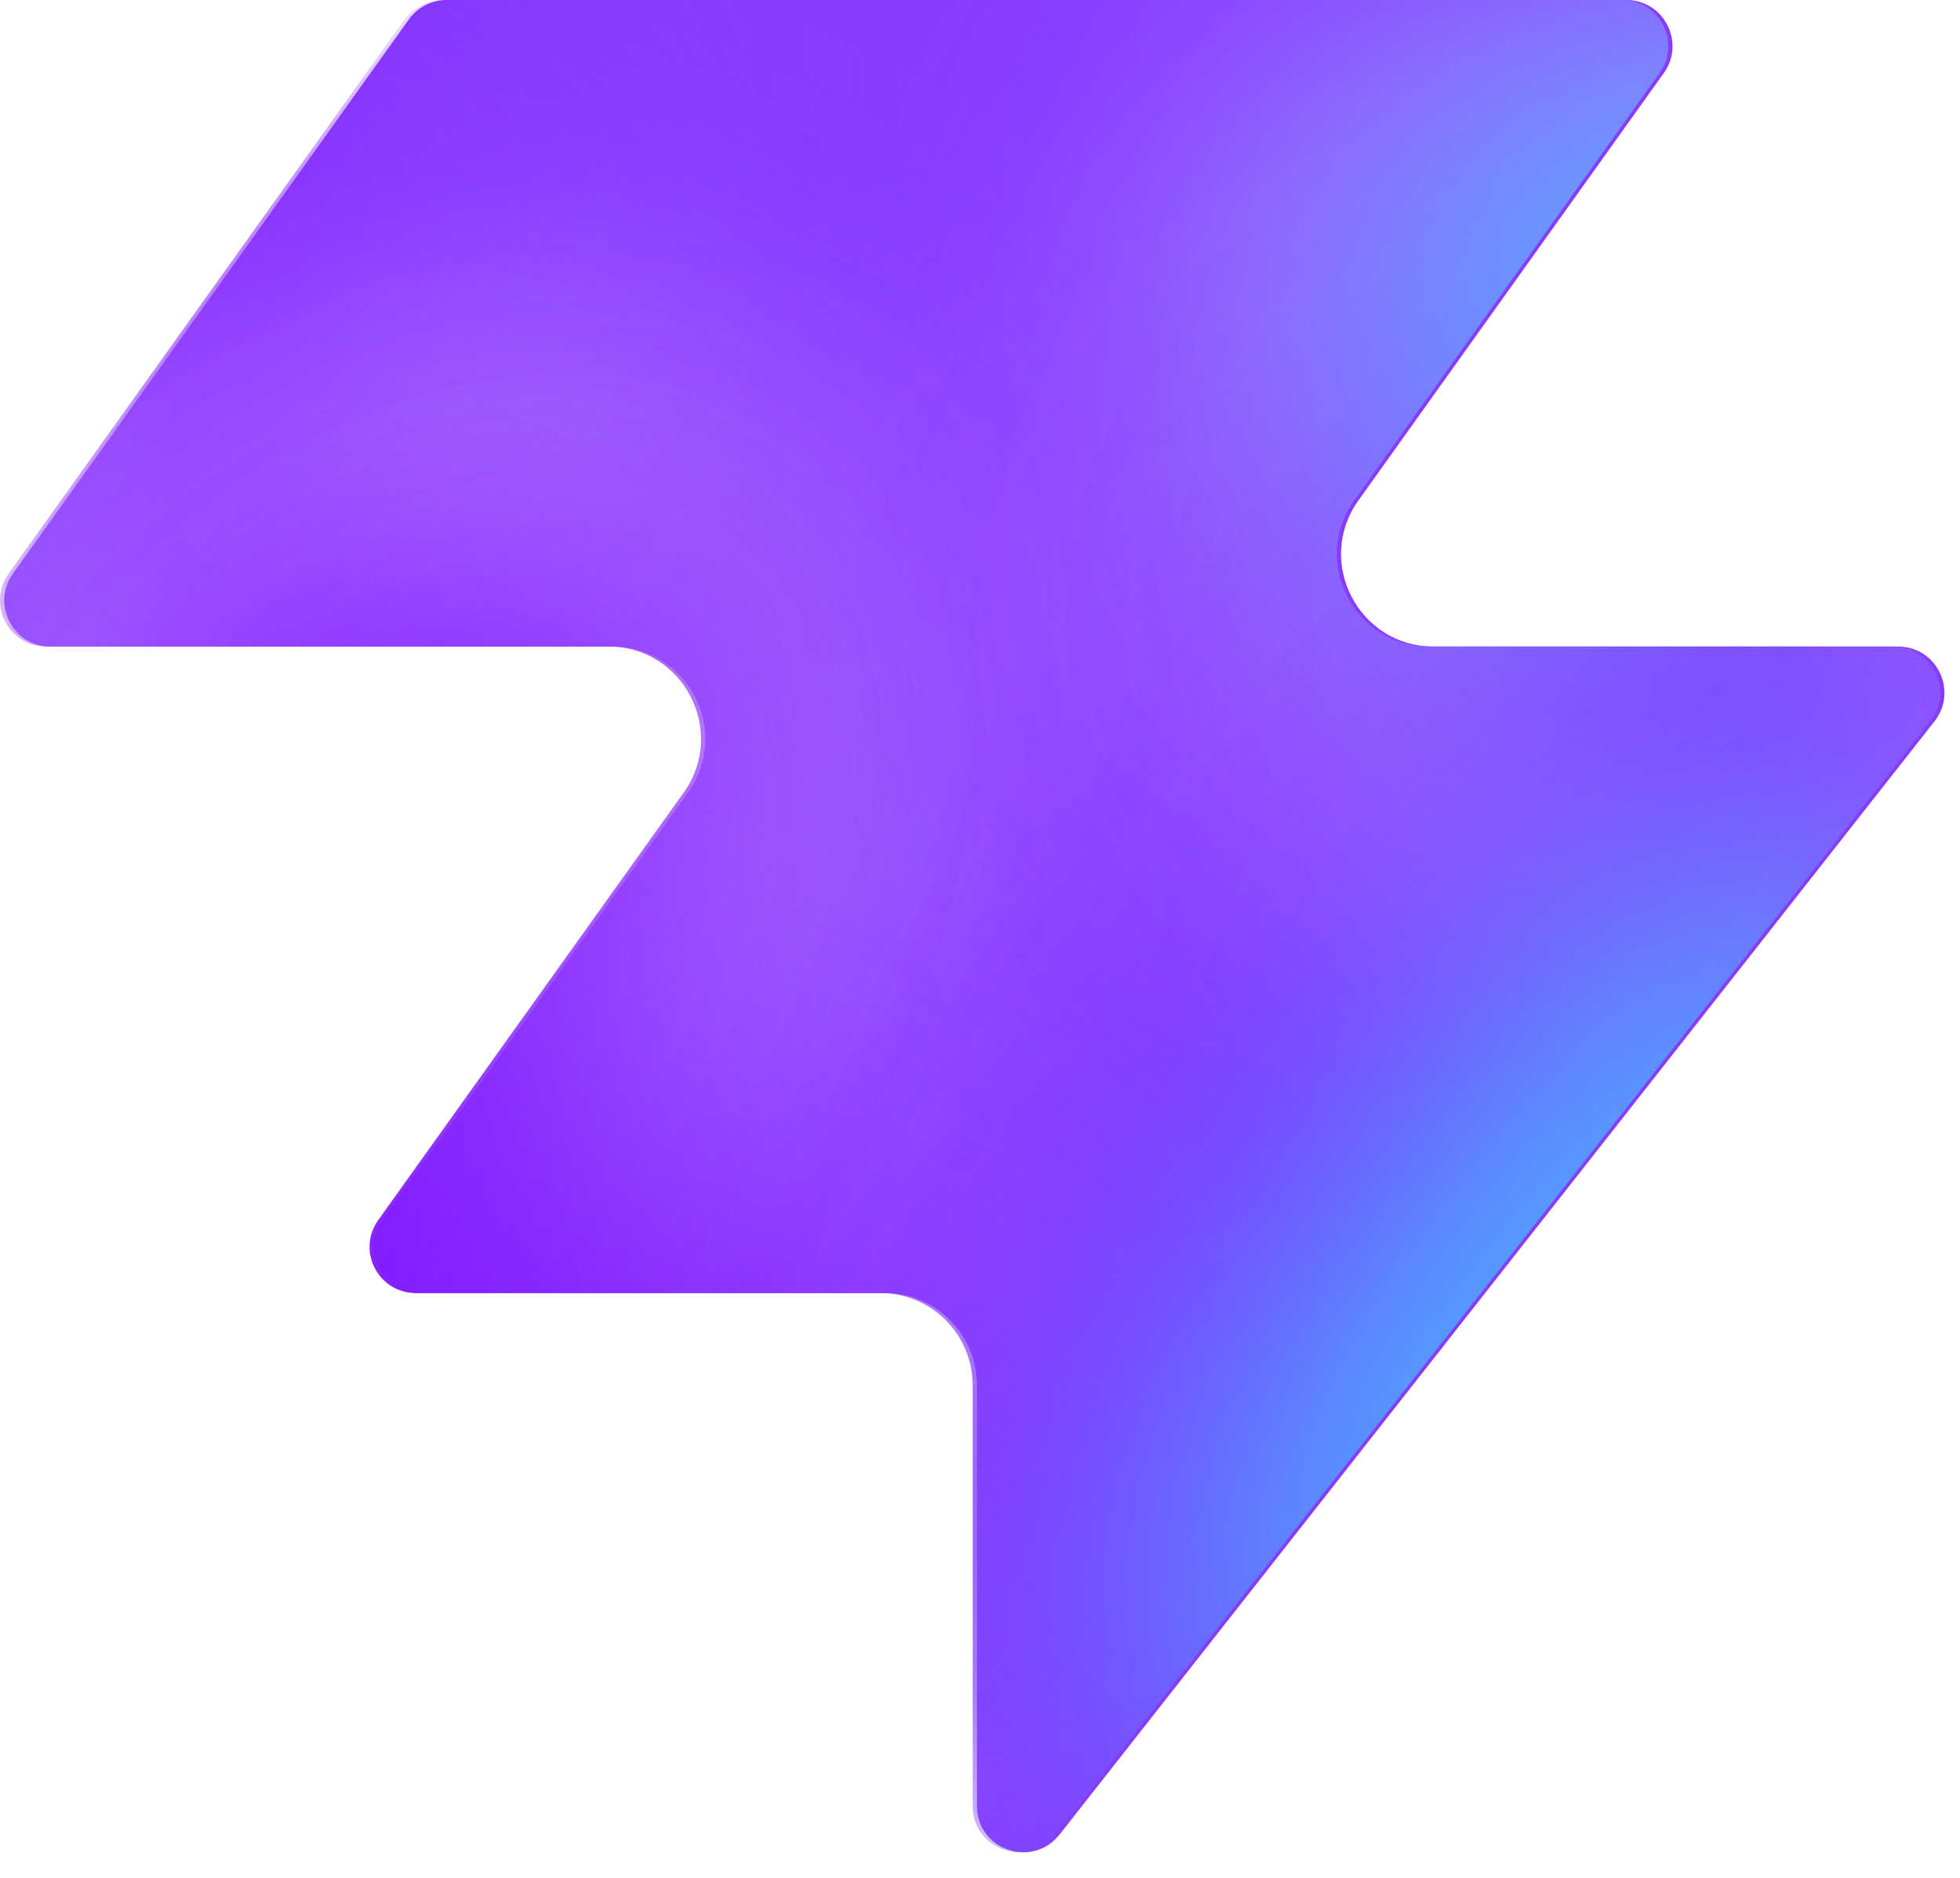
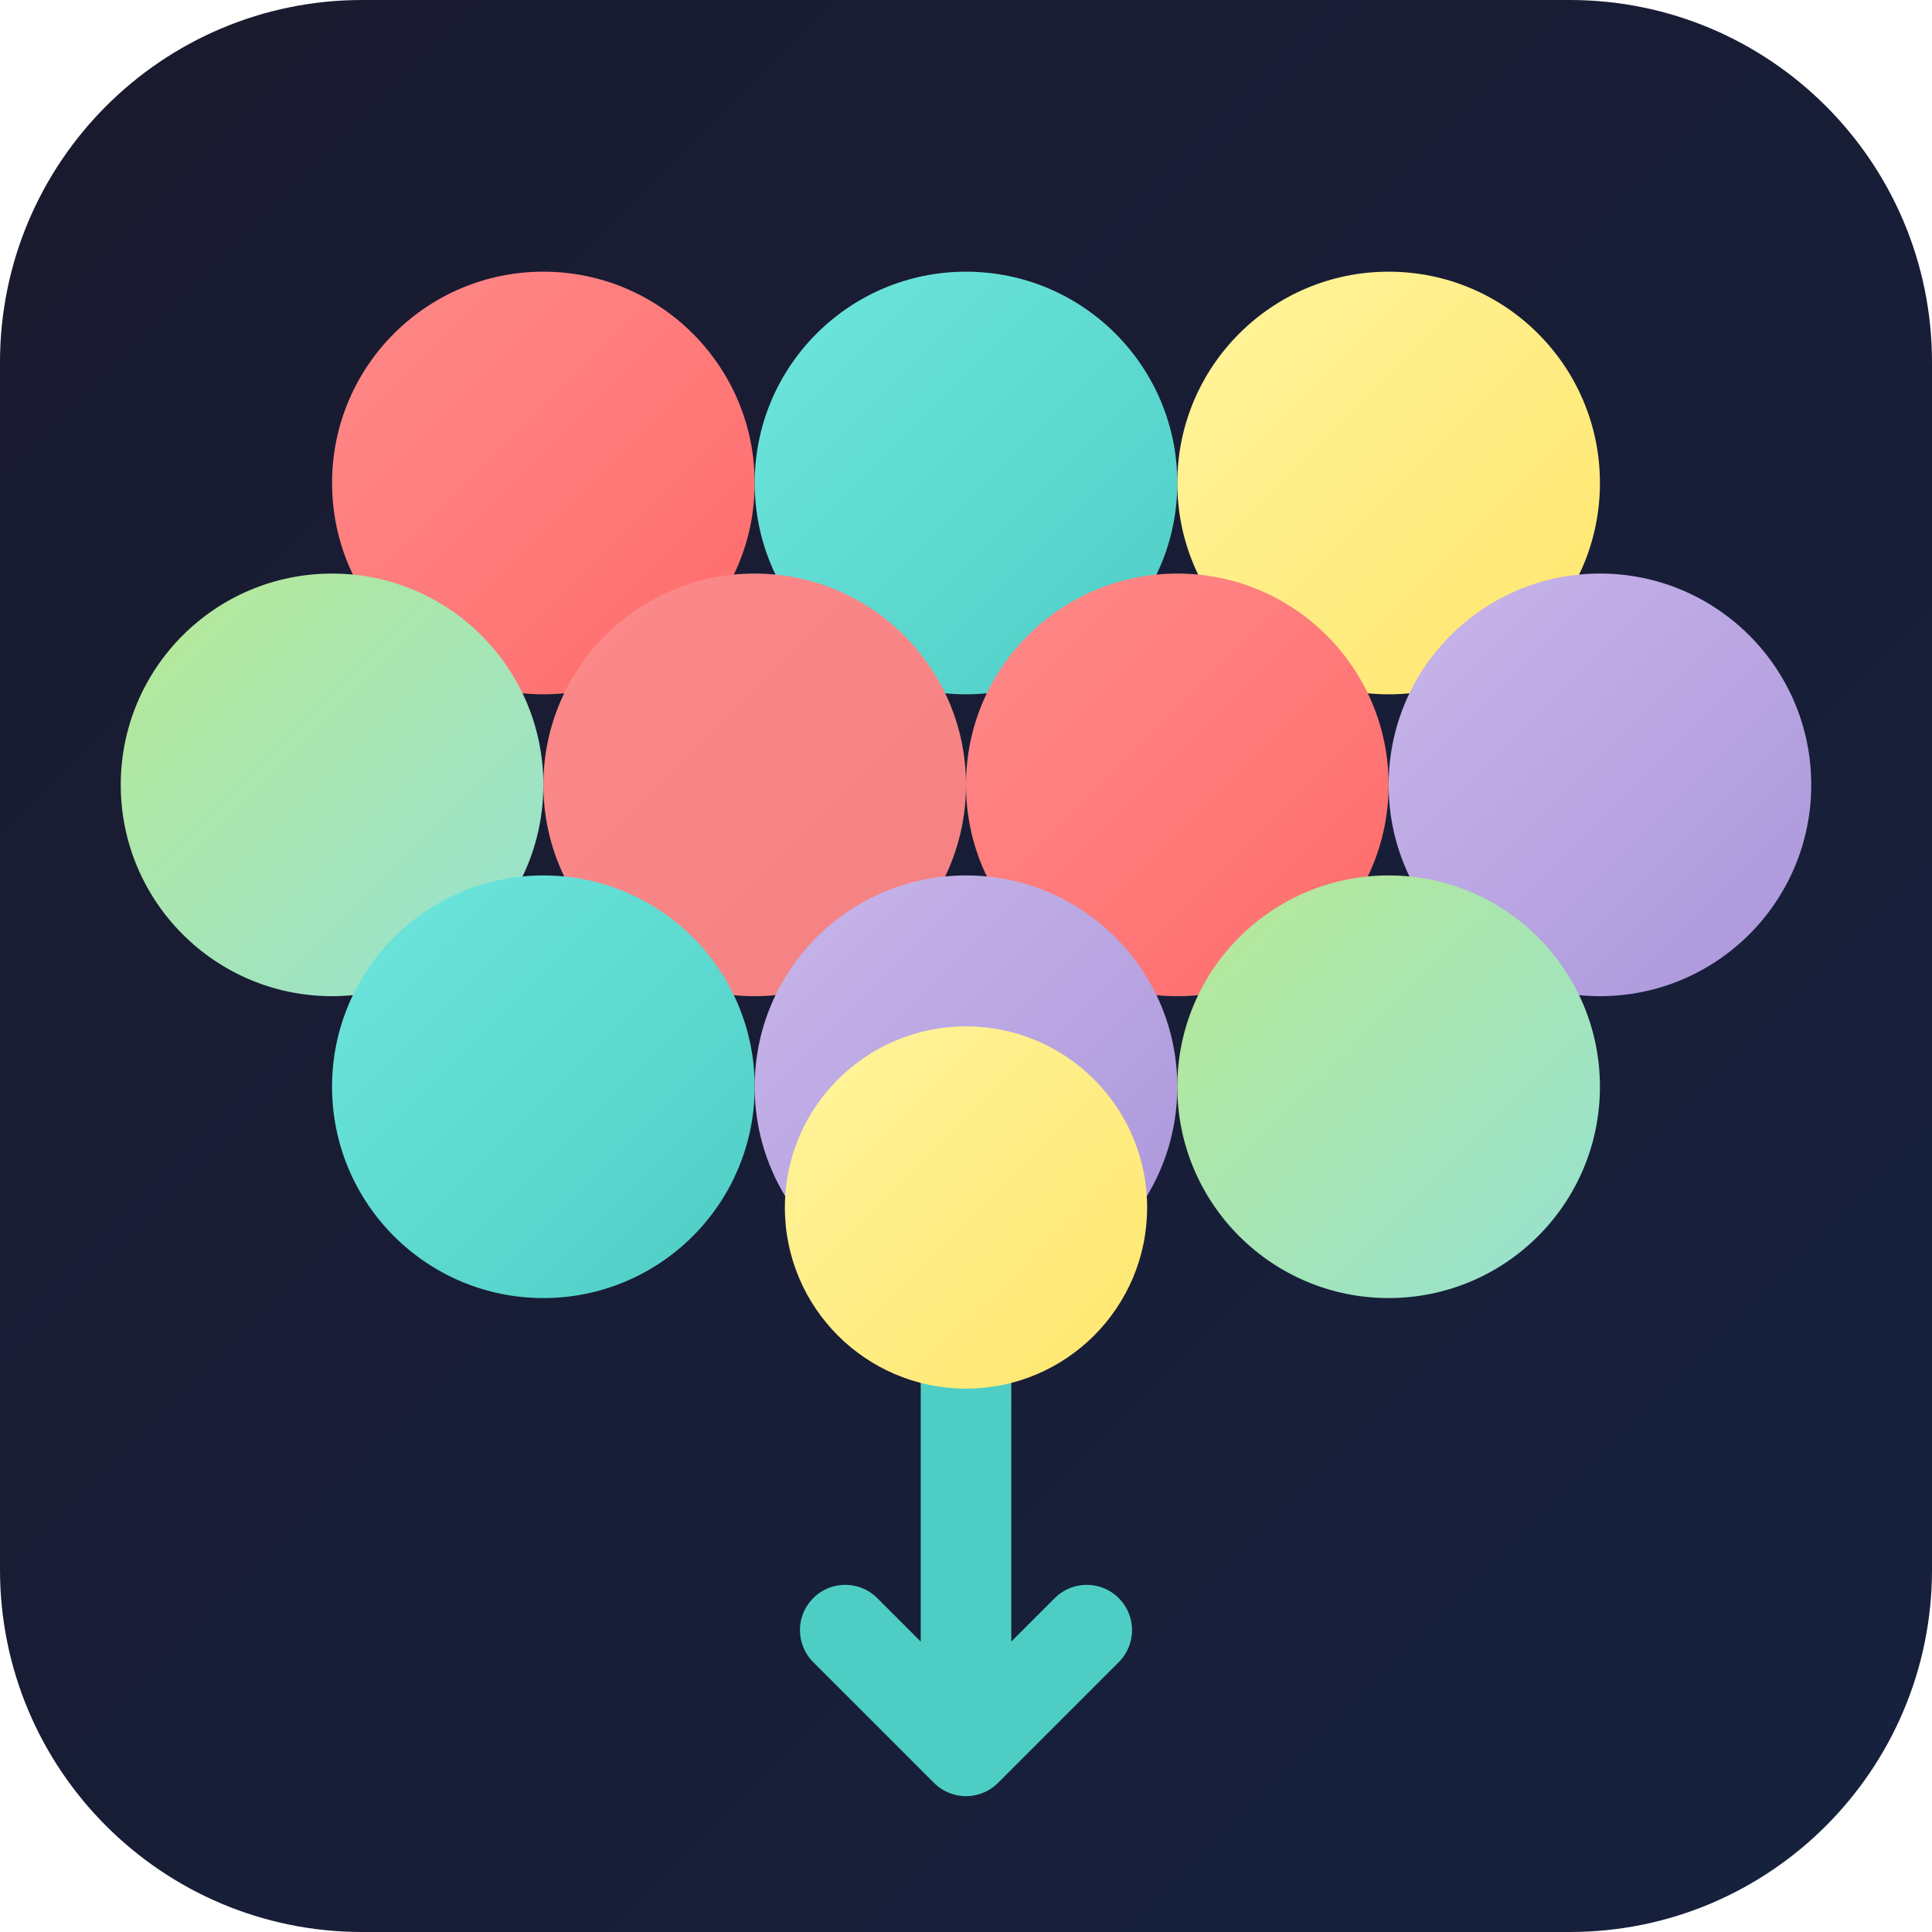
- <svg xmlns="http://www.w3.org/2000/svg" width="48" height="46" fill="none" viewBox="0 0 48 46">
-   <path fill="#863bff" d="M25.946 44.938c-.664.845-2.021.375-2.021-.698V33.937a2.26 2.26 0 0 0-2.262-2.262H10.287c-.92 0-1.456-1.04-.92-1.788l7.48-10.471c1.07-1.497 0-3.578-1.842-3.578H1.237c-.92 0-1.456-1.04-.92-1.788L10.013.474c.214-.297.556-.474.92-.474h28.894c.92 0 1.456 1.04.92 1.788l-7.48 10.471c-1.07 1.498 0 3.579 1.842 3.579h11.377c.943 0 1.473 1.088.89 1.83L25.947 44.94z" style="fill:#863bff;fill:color(display-p3 .525 .23 1);fill-opacity:1" />
-   <mask id="a" width="48" height="46" x="0" y="0" maskUnits="userSpaceOnUse" style="mask-type:alpha">
-     <path fill="#000" d="M25.842 44.938c-.664.844-2.021.375-2.021-.698V33.937a2.26 2.26 0 0 0-2.262-2.262H10.183c-.92 0-1.456-1.04-.92-1.788l7.48-10.471c1.07-1.498 0-3.579-1.842-3.579H1.133c-.92 0-1.456-1.04-.92-1.787L9.91.473c.214-.297.556-.474.92-.474h28.894c.92 0 1.456 1.04.92 1.788l-7.48 10.471c-1.07 1.498 0 3.578 1.842 3.578h11.377c.943 0 1.473 1.088.89 1.832L25.843 44.94z" style="fill:#000;fill-opacity:1" />
-   </mask>
-   <g mask="url(#a)">
-     <g filter="url(#b)">
-       <ellipse cx="5.508" cy="14.704" fill="#ede6ff" rx="5.508" ry="14.704" style="fill:#ede6ff;fill:color(display-p3 .927 .903 1);fill-opacity:1" transform="matrix(.00324 1 1 -.00324 -4.47 31.516)" />
-     </g>
-     <g filter="url(#c)">
-       <ellipse cx="10.399" cy="29.851" fill="#ede6ff" rx="10.399" ry="29.851" style="fill:#ede6ff;fill:color(display-p3 .927 .903 1);fill-opacity:1" transform="matrix(.00324 1 1 -.00324 -39.328 7.883)" />
-     </g>
-     <g filter="url(#d)">
-       <ellipse cx="5.508" cy="30.487" fill="#7e14ff" rx="5.508" ry="30.487" style="fill:#7e14ff;fill:color(display-p3 .492 .077 1);fill-opacity:1" transform="rotate(89.814 -25.913 -14.639)scale(1 -1)" />
-     </g>
-     <g filter="url(#e)">
-       <ellipse cx="5.508" cy="30.599" fill="#7e14ff" rx="5.508" ry="30.599" style="fill:#7e14ff;fill:color(display-p3 .492 .077 1);fill-opacity:1" transform="rotate(89.814 -32.644 -3.334)scale(1 -1)" />
-     </g>
-     <g filter="url(#f)">
-       <ellipse cx="5.508" cy="30.599" fill="#7e14ff" rx="5.508" ry="30.599" style="fill:#7e14ff;fill:color(display-p3 .492 .077 1);fill-opacity:1" transform="matrix(.00324 1 1 -.00324 -34.34 30.47)" />
-     </g>
-     <g filter="url(#g)">
-       <ellipse cx="14.072" cy="22.078" fill="#ede6ff" rx="14.072" ry="22.078" style="fill:#ede6ff;fill:color(display-p3 .927 .903 1);fill-opacity:1" transform="rotate(93.35 24.506 48.493)scale(-1 1)" />
-     </g>
-     <g filter="url(#h)">
-       <ellipse cx="3.47" cy="21.501" fill="#7e14ff" rx="3.47" ry="21.501" style="fill:#7e14ff;fill:color(display-p3 .492 .077 1);fill-opacity:1" transform="rotate(89.009 28.708 47.59)scale(-1 1)" />
-     </g>
-     <g filter="url(#i)">
-       <ellipse cx="3.47" cy="21.501" fill="#7e14ff" rx="3.47" ry="21.501" style="fill:#7e14ff;fill:color(display-p3 .492 .077 1);fill-opacity:1" transform="rotate(89.009 28.708 47.59)scale(-1 1)" />
-     </g>
-     <g filter="url(#j)">
-       <ellipse cx=".387" cy="8.972" fill="#7e14ff" rx="4.407" ry="29.108" style="fill:#7e14ff;fill:color(display-p3 .492 .077 1);fill-opacity:1" transform="rotate(39.51 .387 8.972)" />
-     </g>
-     <g filter="url(#k)">
-       <ellipse cx="47.523" cy="-6.092" fill="#7e14ff" rx="4.407" ry="29.108" style="fill:#7e14ff;fill:color(display-p3 .492 .077 1);fill-opacity:1" transform="rotate(37.892 47.523 -6.092)" />
-     </g>
-     <g filter="url(#l)">
-       <ellipse cx="41.412" cy="6.333" fill="#47bfff" rx="5.971" ry="9.665" style="fill:#47bfff;fill:color(display-p3 .28 .748 1);fill-opacity:1" transform="rotate(37.892 41.412 6.333)" />
-     </g>
-     <g filter="url(#m)">
-       <ellipse cx="-1.879" cy="38.332" fill="#7e14ff" rx="4.407" ry="29.108" style="fill:#7e14ff;fill:color(display-p3 .492 .077 1);fill-opacity:1" transform="rotate(37.892 -1.88 38.332)" />
-     </g>
-     <g filter="url(#n)">
-       <ellipse cx="-1.879" cy="38.332" fill="#7e14ff" rx="4.407" ry="29.108" style="fill:#7e14ff;fill:color(display-p3 .492 .077 1);fill-opacity:1" transform="rotate(37.892 -1.88 38.332)" />
-     </g>
-     <g filter="url(#o)">
-       <ellipse cx="35.651" cy="29.907" fill="#7e14ff" rx="4.407" ry="29.108" style="fill:#7e14ff;fill:color(display-p3 .492 .077 1);fill-opacity:1" transform="rotate(37.892 35.651 29.907)" />
-     </g>
-     <g filter="url(#p)">
-       <ellipse cx="38.418" cy="32.4" fill="#47bfff" rx="5.971" ry="15.297" style="fill:#47bfff;fill:color(display-p3 .28 .748 1);fill-opacity:1" transform="rotate(37.892 38.418 32.4)" />
-     </g>
-   </g>
+ <svg xmlns="http://www.w3.org/2000/svg" viewBox="0 0 64 64">
  <defs>
-     <filter id="b" width="60.045" height="41.654" x="-19.77" y="16.149" color-interpolation-filters="sRGB" filterUnits="userSpaceOnUse">
-       <feFlood flood-opacity="0" result="BackgroundImageFix" />
-       <feBlend in="SourceGraphic" in2="BackgroundImageFix" result="shape" />
-       <feGaussianBlur result="effect1_foregroundBlur_2002_17158" stdDeviation="7.659" />
-     </filter>
-     <filter id="c" width="90.34" height="51.437" x="-54.613" y="-7.533" color-interpolation-filters="sRGB" filterUnits="userSpaceOnUse">
-       <feFlood flood-opacity="0" result="BackgroundImageFix" />
-       <feBlend in="SourceGraphic" in2="BackgroundImageFix" result="shape" />
-       <feGaussianBlur result="effect1_foregroundBlur_2002_17158" stdDeviation="7.659" />
-     </filter>
-     <filter id="d" width="79.355" height="29.4" x="-49.64" y="2.03" color-interpolation-filters="sRGB" filterUnits="userSpaceOnUse">
-       <feFlood flood-opacity="0" result="BackgroundImageFix" />
-       <feBlend in="SourceGraphic" in2="BackgroundImageFix" result="shape" />
-       <feGaussianBlur result="effect1_foregroundBlur_2002_17158" stdDeviation="4.596" />
-     </filter>
-     <filter id="e" width="79.579" height="29.4" x="-45.045" y="20.029" color-interpolation-filters="sRGB" filterUnits="userSpaceOnUse">
-       <feFlood flood-opacity="0" result="BackgroundImageFix" />
-       <feBlend in="SourceGraphic" in2="BackgroundImageFix" result="shape" />
-       <feGaussianBlur result="effect1_foregroundBlur_2002_17158" stdDeviation="4.596" />
-     </filter>
-     <filter id="f" width="79.579" height="29.4" x="-43.513" y="21.178" color-interpolation-filters="sRGB" filterUnits="userSpaceOnUse">
-       <feFlood flood-opacity="0" result="BackgroundImageFix" />
-       <feBlend in="SourceGraphic" in2="BackgroundImageFix" result="shape" />
-       <feGaussianBlur result="effect1_foregroundBlur_2002_17158" stdDeviation="4.596" />
-     </filter>
-     <filter id="g" width="74.749" height="58.852" x="15.756" y="-17.901" color-interpolation-filters="sRGB" filterUnits="userSpaceOnUse">
-       <feFlood flood-opacity="0" result="BackgroundImageFix" />
-       <feBlend in="SourceGraphic" in2="BackgroundImageFix" result="shape" />
-       <feGaussianBlur result="effect1_foregroundBlur_2002_17158" stdDeviation="7.659" />
-     </filter>
-     <filter id="h" width="61.377" height="25.362" x="23.548" y="2.284" color-interpolation-filters="sRGB" filterUnits="userSpaceOnUse">
-       <feFlood flood-opacity="0" result="BackgroundImageFix" />
-       <feBlend in="SourceGraphic" in2="BackgroundImageFix" result="shape" />
-       <feGaussianBlur result="effect1_foregroundBlur_2002_17158" stdDeviation="4.596" />
-     </filter>
-     <filter id="i" width="61.377" height="25.362" x="23.548" y="2.284" color-interpolation-filters="sRGB" filterUnits="userSpaceOnUse">
-       <feFlood flood-opacity="0" result="BackgroundImageFix" />
-       <feBlend in="SourceGraphic" in2="BackgroundImageFix" result="shape" />
-       <feGaussianBlur result="effect1_foregroundBlur_2002_17158" stdDeviation="4.596" />
-     </filter>
-     <filter id="j" width="56.045" height="63.649" x="-27.636" y="-22.853" color-interpolation-filters="sRGB" filterUnits="userSpaceOnUse">
-       <feFlood flood-opacity="0" result="BackgroundImageFix" />
-       <feBlend in="SourceGraphic" in2="BackgroundImageFix" result="shape" />
-       <feGaussianBlur result="effect1_foregroundBlur_2002_17158" stdDeviation="4.596" />
-     </filter>
-     <filter id="k" width="54.814" height="64.646" x="20.116" y="-38.415" color-interpolation-filters="sRGB" filterUnits="userSpaceOnUse">
-       <feFlood flood-opacity="0" result="BackgroundImageFix" />
-       <feBlend in="SourceGraphic" in2="BackgroundImageFix" result="shape" />
-       <feGaussianBlur result="effect1_foregroundBlur_2002_17158" stdDeviation="4.596" />
-     </filter>
-     <filter id="l" width="33.541" height="35.313" x="24.641" y="-11.323" color-interpolation-filters="sRGB" filterUnits="userSpaceOnUse">
-       <feFlood flood-opacity="0" result="BackgroundImageFix" />
-       <feBlend in="SourceGraphic" in2="BackgroundImageFix" result="shape" />
-       <feGaussianBlur result="effect1_foregroundBlur_2002_17158" stdDeviation="4.596" />
-     </filter>
-     <filter id="m" width="54.814" height="64.646" x="-29.286" y="6.009" color-interpolation-filters="sRGB" filterUnits="userSpaceOnUse">
-       <feFlood flood-opacity="0" result="BackgroundImageFix" />
-       <feBlend in="SourceGraphic" in2="BackgroundImageFix" result="shape" />
-       <feGaussianBlur result="effect1_foregroundBlur_2002_17158" stdDeviation="4.596" />
-     </filter>
-     <filter id="n" width="54.814" height="64.646" x="-29.286" y="6.009" color-interpolation-filters="sRGB" filterUnits="userSpaceOnUse">
-       <feFlood flood-opacity="0" result="BackgroundImageFix" />
-       <feBlend in="SourceGraphic" in2="BackgroundImageFix" result="shape" />
-       <feGaussianBlur result="effect1_foregroundBlur_2002_17158" stdDeviation="4.596" />
-     </filter>
-     <filter id="o" width="54.814" height="64.646" x="8.244" y="-2.416" color-interpolation-filters="sRGB" filterUnits="userSpaceOnUse">
-       <feFlood flood-opacity="0" result="BackgroundImageFix" />
-       <feBlend in="SourceGraphic" in2="BackgroundImageFix" result="shape" />
-       <feGaussianBlur result="effect1_foregroundBlur_2002_17158" stdDeviation="4.596" />
-     </filter>
-     <filter id="p" width="39.409" height="43.623" x="18.713" y="10.588" color-interpolation-filters="sRGB" filterUnits="userSpaceOnUse">
-       <feFlood flood-opacity="0" result="BackgroundImageFix" />
-       <feBlend in="SourceGraphic" in2="BackgroundImageFix" result="shape" />
-       <feGaussianBlur result="effect1_foregroundBlur_2002_17158" stdDeviation="4.596" />
-     </filter>
+     <linearGradient id="bg" x1="0%" y1="0%" x2="100%" y2="100%">
+       <stop offset="0%" style="stop-color:#1a1a2e" />
+       <stop offset="100%" style="stop-color:#16213e" />
+     </linearGradient>
+     <linearGradient id="bubble1" x1="0%" y1="0%" x2="100%" y2="100%">
+       <stop offset="0%" style="stop-color:#ff8a8a" />
+       <stop offset="100%" style="stop-color:#ff6b6b" />
+     </linearGradient>
+     <linearGradient id="bubble2" x1="0%" y1="0%" x2="100%" y2="100%">
+       <stop offset="0%" style="stop-color:#6ee7de" />
+       <stop offset="100%" style="stop-color:#4ecdc4" />
+     </linearGradient>
+     <linearGradient id="bubble3" x1="0%" y1="0%" x2="100%" y2="100%">
+       <stop offset="0%" style="stop-color:#fff59d" />
+       <stop offset="100%" style="stop-color:#ffe66d" />
+     </linearGradient>
+     <linearGradient id="bubble4" x1="0%" y1="0%" x2="100%" y2="100%">
+       <stop offset="0%" style="stop-color:#b8e994" />
+       <stop offset="100%" style="stop-color:#95e1d3" />
+     </linearGradient>
+     <linearGradient id="bubble5" x1="0%" y1="0%" x2="100%" y2="100%">
+       <stop offset="0%" style="stop-color:#fd8a8a" />
+       <stop offset="100%" style="stop-color:#f38181" />
+     </linearGradient>
+     <linearGradient id="bubble6" x1="0%" y1="0%" x2="100%" y2="100%">
+       <stop offset="0%" style="stop-color:#c9b6ea" />
+       <stop offset="100%" style="stop-color:#aa96da" />
+     </linearGradient>
  </defs>
+   <rect width="64" height="64" rx="12" fill="url(#bg)" />
+   <circle cx="18" cy="16" r="7" fill="url(#bubble1)" />
+   <circle cx="32" cy="16" r="7" fill="url(#bubble2)" />
+   <circle cx="46" cy="16" r="7" fill="url(#bubble3)" />
+   <circle cx="11" cy="26" r="7" fill="url(#bubble4)" />
+   <circle cx="25" cy="26" r="7" fill="url(#bubble5)" />
+   <circle cx="39" cy="26" r="7" fill="url(#bubble1)" />
+   <circle cx="53" cy="26" r="7" fill="url(#bubble6)" />
+   <circle cx="18" cy="36" r="7" fill="url(#bubble2)" />
+   <circle cx="32" cy="36" r="7" fill="url(#bubble6)" />
+   <circle cx="46" cy="36" r="7" fill="url(#bubble4)" />
+   <path d="M32 42 L32 58 M28 54 L32 58 L36 54" stroke="#4ecdc4" stroke-width="3" fill="none" stroke-linecap="round" stroke-linejoin="round" />
+   <circle cx="32" cy="40" r="6" fill="url(#bubble3)" />
</svg>
